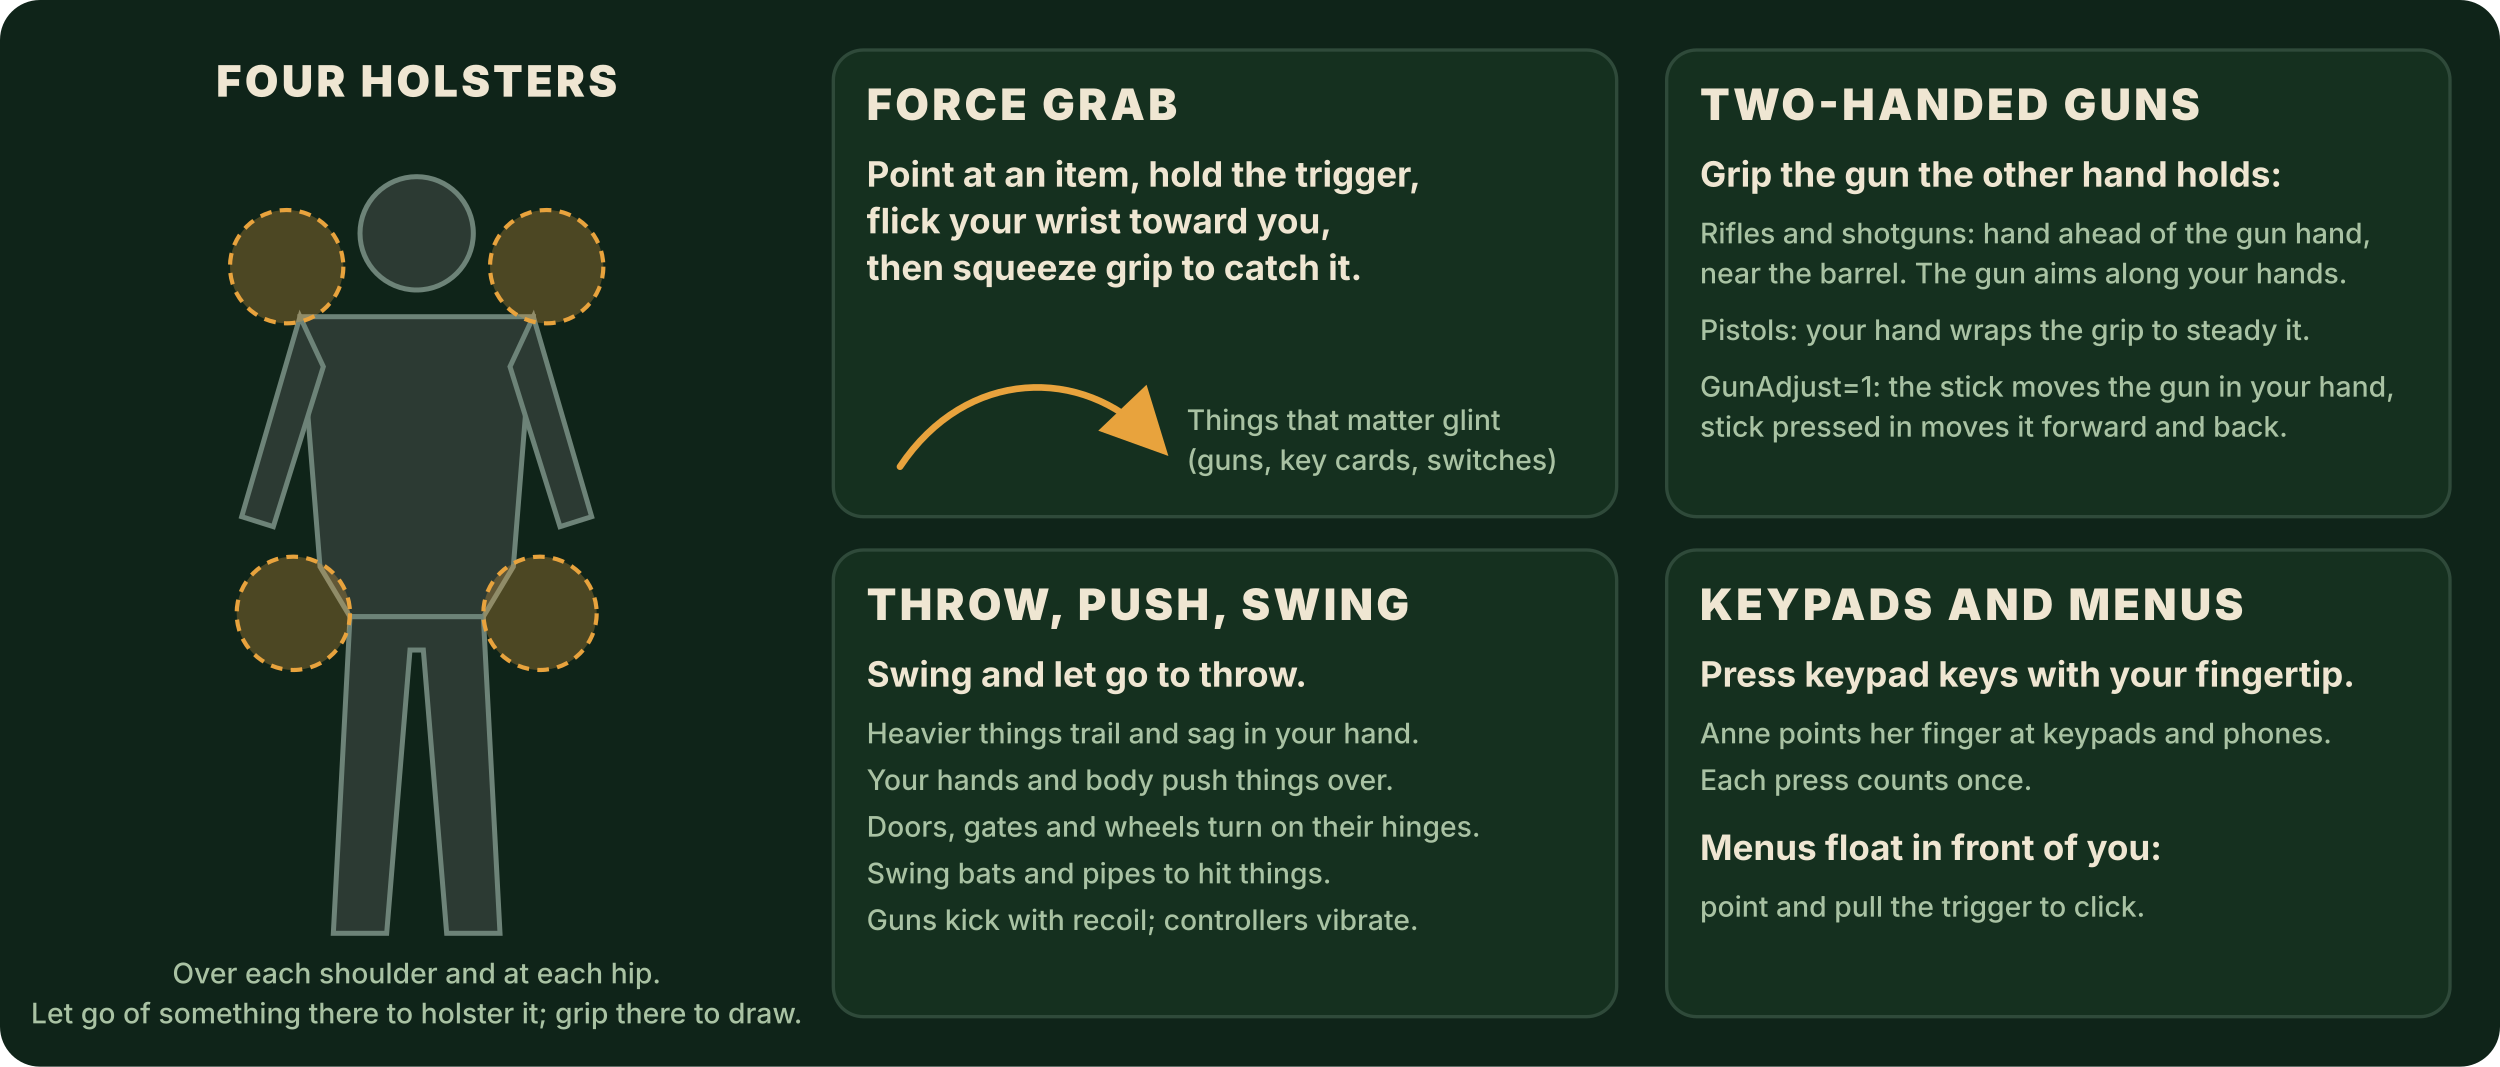
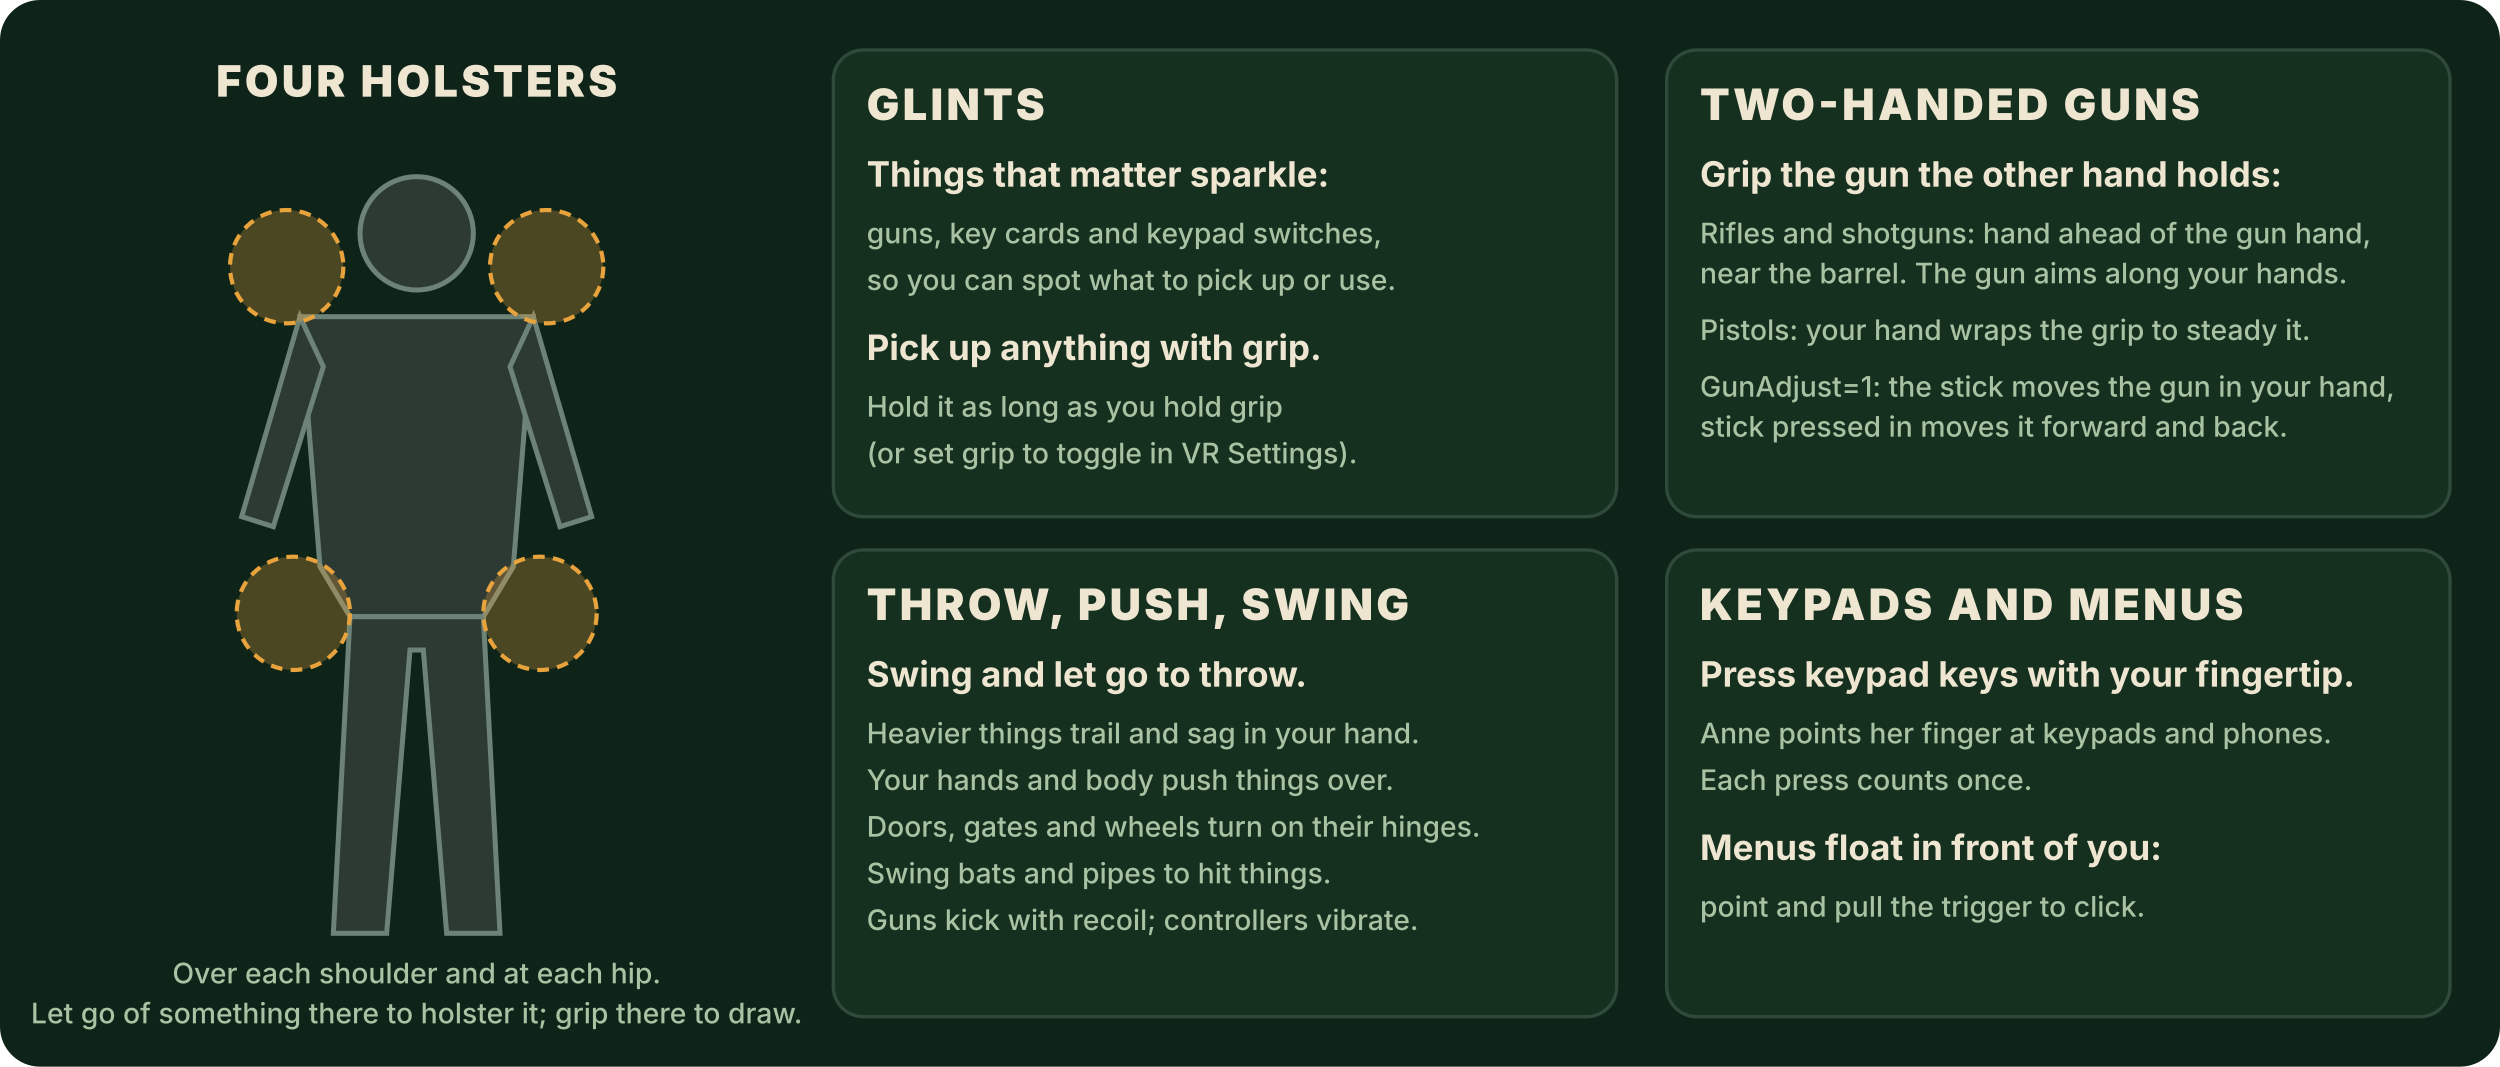
<svg xmlns="http://www.w3.org/2000/svg" width="1500" height="640" viewBox="0 0 1500 640" font-family="Inter, 'DejaVu Sans', sans-serif">
  <defs>
    <style>
      .lbl { font-size: 21px; font-weight: 700; fill: #efe6d2; }
      .sub { font-size: 17px; font-weight: 500; fill: #a9c2a3; }
      .ttl { font-size: 26px; font-weight: 900; fill: #efe6d2; letter-spacing: 2px; }
      .fig { fill: #2c3a33; stroke: #6d8378; stroke-width: 3; }
      .zone { fill: #e8a33d; fill-opacity: 0.28; stroke: #e8a33d; stroke-width: 2.5; stroke-dasharray: 7 5; }
      .ln { stroke: #e8a33d; stroke-width: 2.5; fill: none; }
      .arr { stroke: #e8a33d; stroke-width: 4; fill: none; stroke-linecap: round; }
      .panel { fill: #15301f; stroke: #2f4a3a; stroke-width: 2; }
    </style>
    <marker id="ah" markerWidth="10" markerHeight="10" refX="6" refY="5" orient="auto">
      <path d="M0 0 L10 5 L0 10 Z" fill="#e8a33d" />
    </marker>
  </defs>
  <rect width="1500" height="640" rx="24" fill="#0f2419" />
  <text x="250" y="58" text-anchor="middle" class="ttl">FOUR HOLSTERS</text>
  <g transform="translate(250 330)">
    <circle cx="0" cy="-190" r="34" class="fig" />
    <path d="M-70 -140 L 70 -140 L 58 10 L 40 40 L -40 40 L -58 10 Z" class="fig" />
    <path d="M-40 40 L -50 230 L -18 230 L -4 60 L 4 60 L 18 230 L 50 230 L 40 40 Z" class="fig" />
    <path d="M-70 -140 L -105 -20 L -86 -14 L -56 -110 Z" class="fig" />
    <path d="M70 -140 L 105 -20 L 86 -14 L 56 -110 Z" class="fig" />
    <circle cx="-78" cy="-170" r="34" class="zone" />
    <circle cx="78" cy="-170" r="34" class="zone" />
    <circle cx="-74" cy="38" r="34" class="zone" />
    <circle cx="74" cy="38" r="34" class="zone" />
  </g>
  <text x="250" y="590" text-anchor="middle" class="sub">Over each shoulder and at each hip.</text>
  <text x="250" y="614" text-anchor="middle" class="sub">Let go of something there to holster it; grip there to draw.</text>
  <rect x="500" y="30" width="470" height="280" rx="18" class="panel" />
-   <text x="520" y="72" class="ttl">FORCE GRAB</text>
-   <text x="520" y="112" class="lbl">Point at an item, hold the trigger,</text>
-   <text x="520" y="140" class="lbl">flick your wrist toward you,</text>
-   <text x="520" y="168" class="lbl">then squeeze grip to catch it.</text>
-   <path class="arr" d="M540 280 C 580 220 650 220 690 262" marker-end="url(#ah)" />
-   <text x="712" y="258" class="sub">Things that matter glint</text>
-   <text x="712" y="282" class="sub">(guns, key cards, switches)</text>
+   <text x="520" y="72" class="ttl">GLINTS</text>
+   <text x="520" y="112" class="lbl">Things that matter sparkle:</text>
+   <text x="520" y="146" class="sub">guns, key cards and keypad switches,</text>
+   <text x="520" y="174" class="sub">so you can spot what to pick up or use.</text>
+   <text x="520" y="216" class="lbl">Pick up anything with grip.</text>
+   <text x="520" y="250" class="sub">Hold it as long as you hold grip</text>
+   <text x="520" y="278" class="sub">(or set grip to toggle in VR Settings).</text>
  <rect x="1000" y="30" width="470" height="280" rx="18" class="panel" />
  <text x="1020" y="72" class="ttl">TWO-HANDED GUNS</text>
  <text x="1020" y="112" class="lbl">Grip the gun the other hand holds:</text>
  <text x="1020" y="146" class="sub">Rifles and shotguns: hand ahead of the gun hand,</text>
  <text x="1020" y="170" class="sub">near the barrel. The gun aims along your hands.</text>
  <text x="1020" y="204" class="sub">Pistols: your hand wraps the grip to steady it.</text>
  <text x="1020" y="238" class="sub">GunAdjust=1: the stick moves the gun in your hand,</text>
  <text x="1020" y="262" class="sub">stick pressed in moves it forward and back.</text>
  <rect x="500" y="330" width="470" height="280" rx="18" class="panel" />
  <text x="520" y="372" class="ttl">THROW, PUSH, SWING</text>
  <text x="520" y="412" class="lbl">Swing and let go to throw.</text>
  <text x="520" y="446" class="sub">Heavier things trail and sag in your hand.</text>
  <text x="520" y="474" class="sub">Your hands and body push things over.</text>
  <text x="520" y="502" class="sub">Doors, gates and wheels turn on their hinges.</text>
  <text x="520" y="530" class="sub">Swing bats and pipes to hit things.</text>
  <text x="520" y="558" class="sub">Guns kick with recoil; controllers vibrate.</text>
  <rect x="1000" y="330" width="470" height="280" rx="18" class="panel" />
  <text x="1020" y="372" class="ttl">KEYPADS AND MENUS</text>
  <text x="1020" y="412" class="lbl">Press keypad keys with your fingertip.</text>
  <text x="1020" y="446" class="sub">Anne points her finger at keypads and phones.</text>
  <text x="1020" y="474" class="sub">Each press counts once.</text>
  <text x="1020" y="516" class="lbl">Menus float in front of you:</text>
  <text x="1020" y="550" class="sub">point and pull the trigger to click.</text>
</svg>
